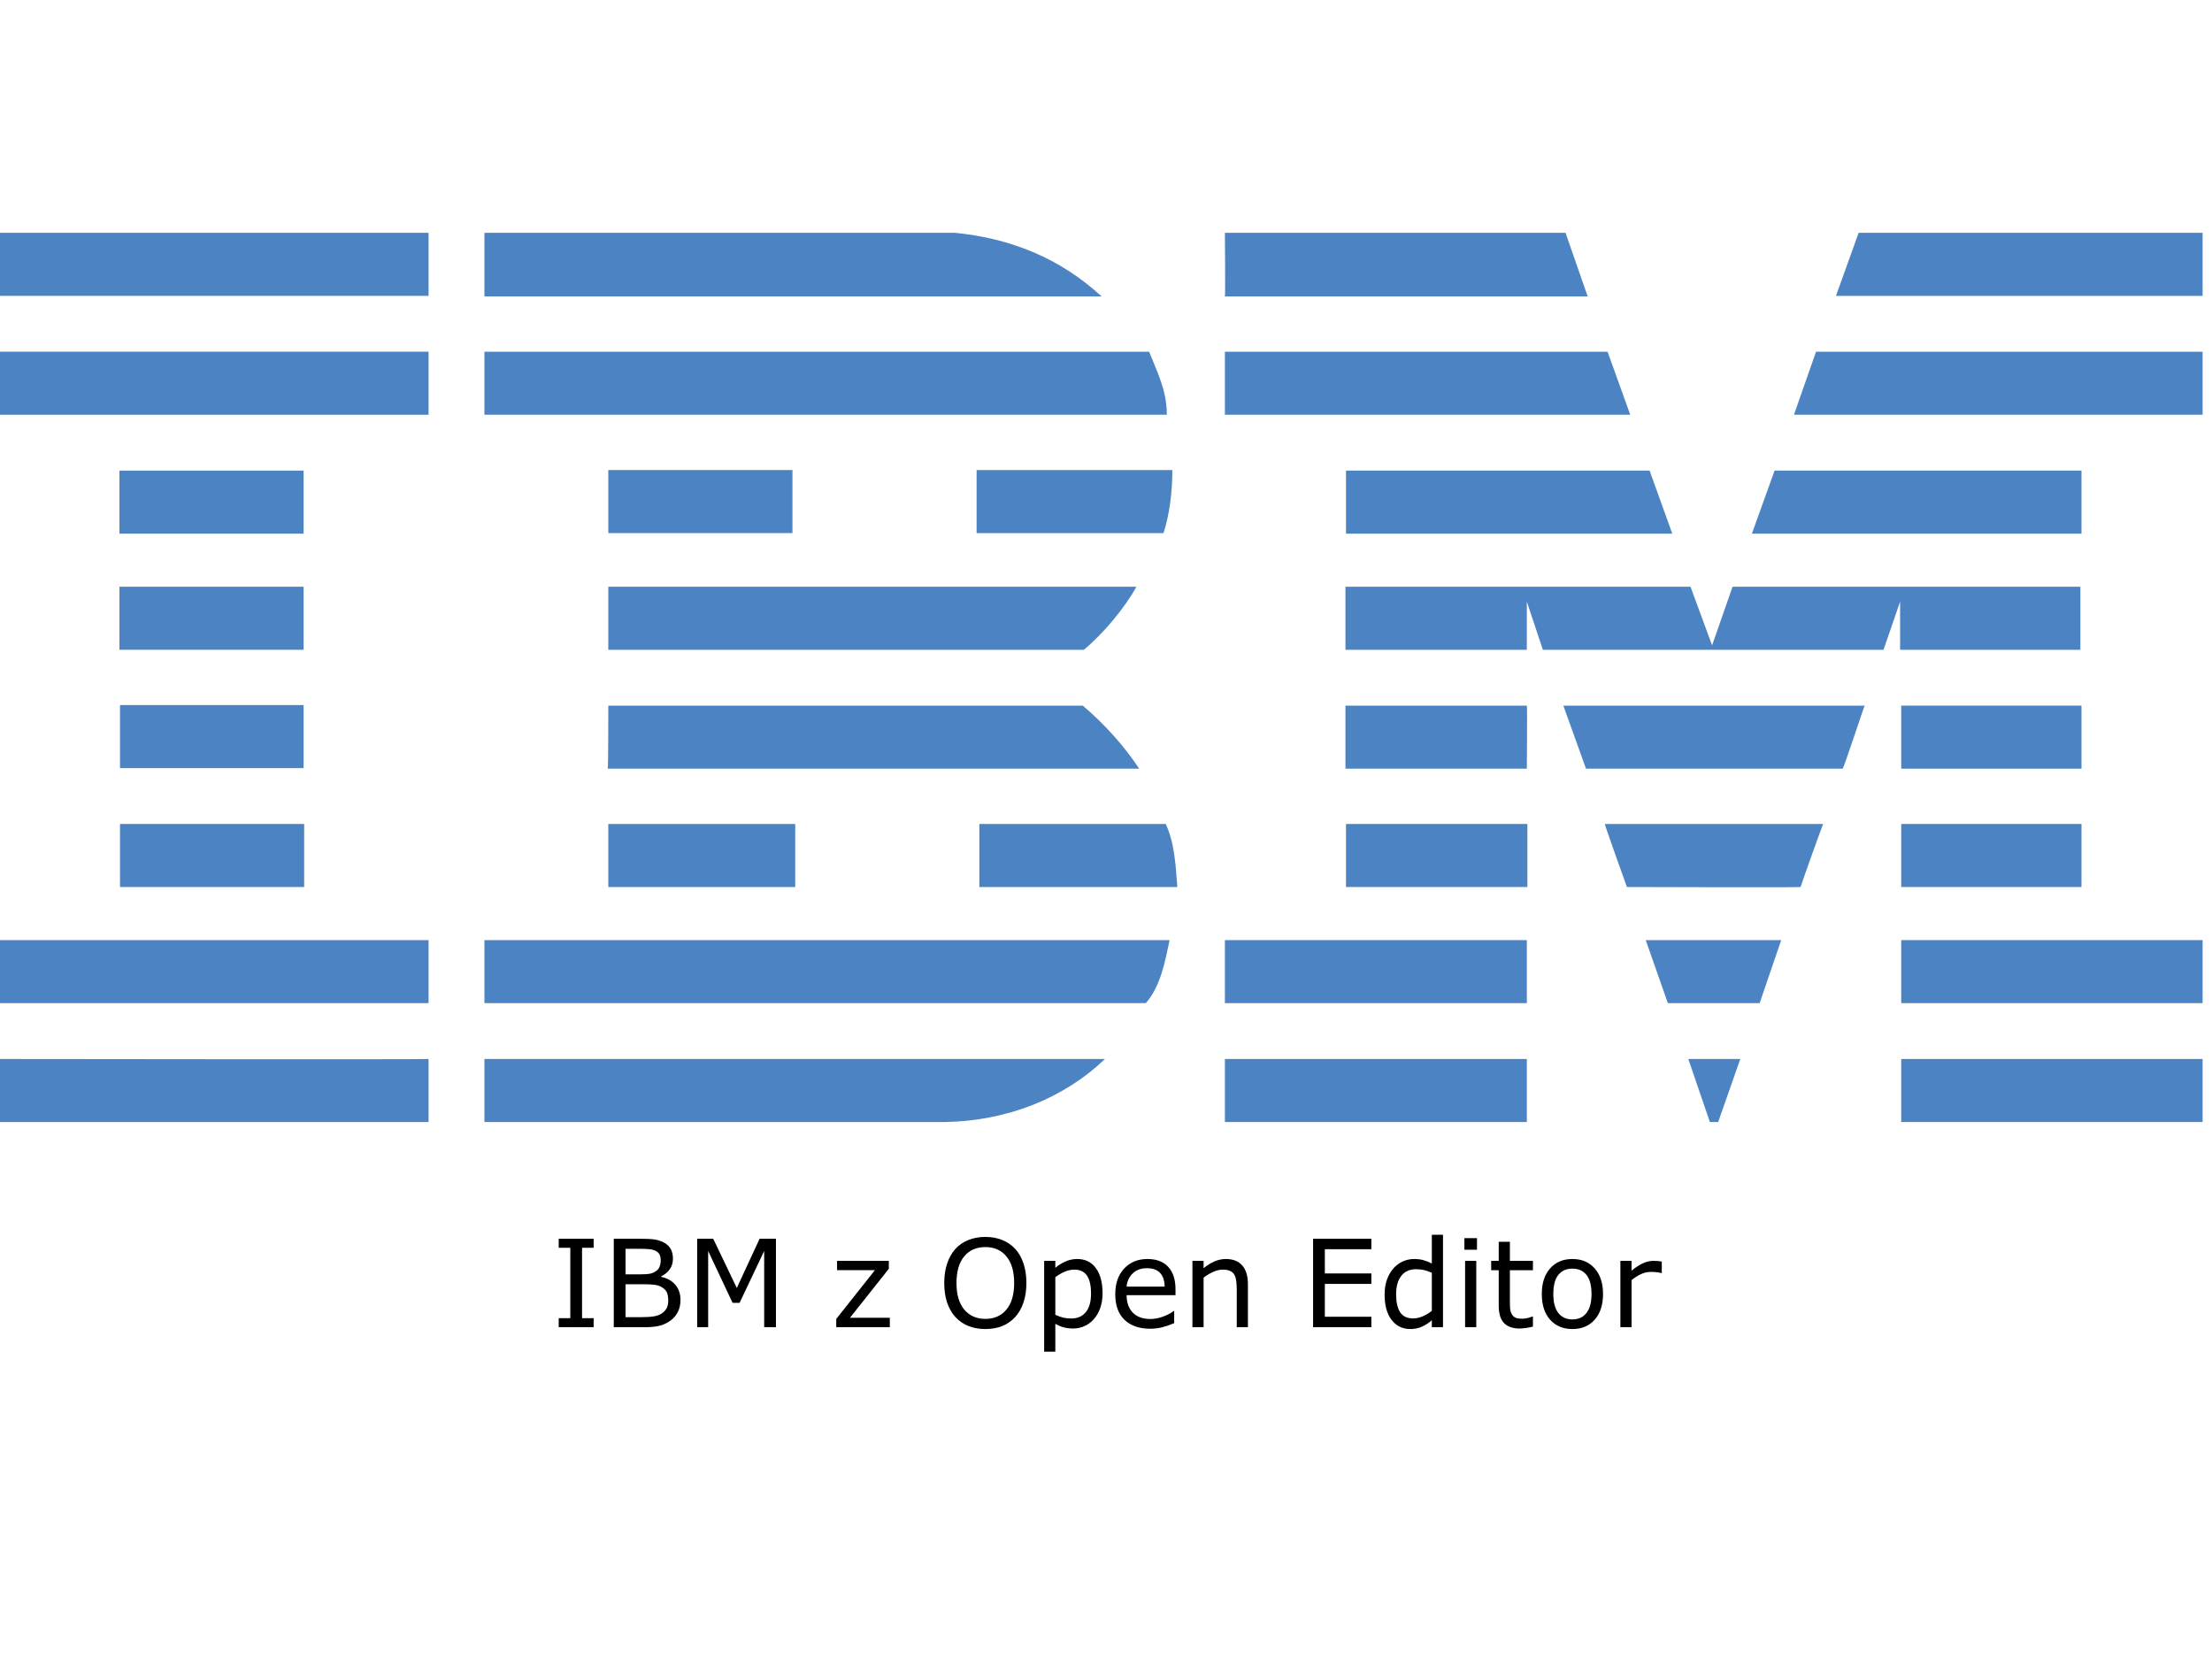
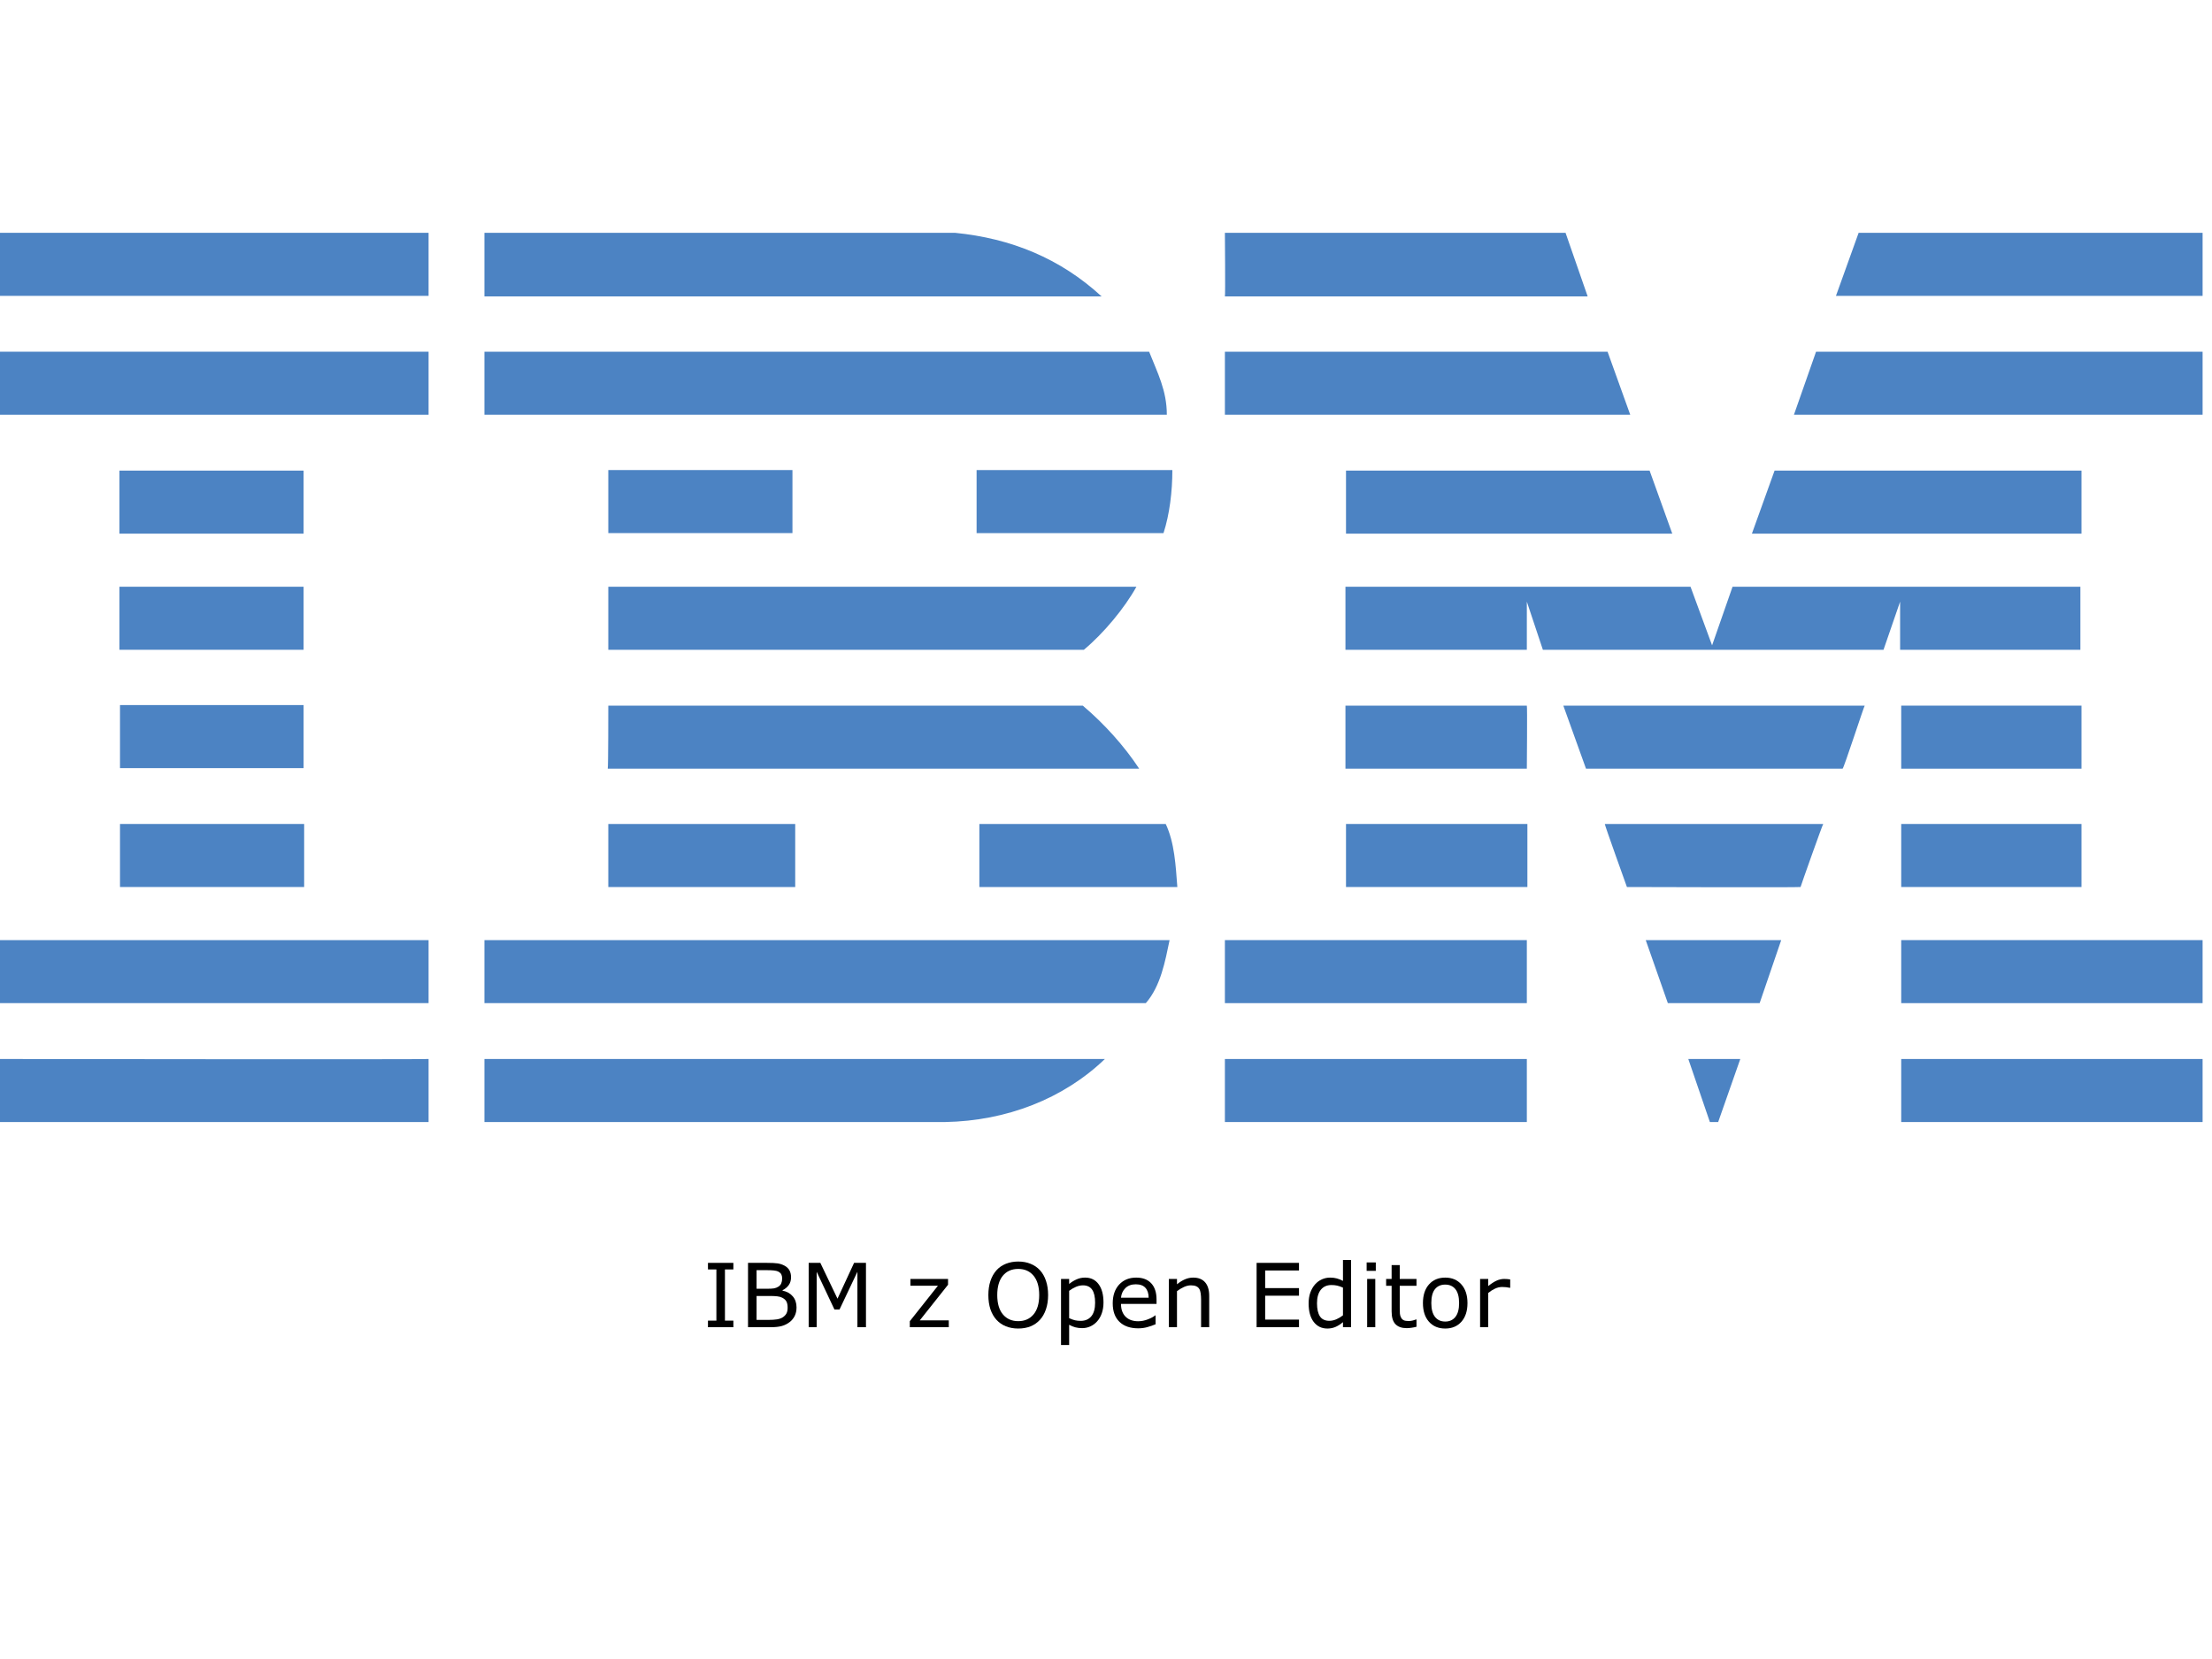
<svg xmlns="http://www.w3.org/2000/svg" id="Layer_1" x="0px" y="0px" viewBox="0 0 400 300" style="enable-background:new 0 0 400 245;" xml:space="preserve" version="1.1">
  <defs id="defs137" />
  <style type="text/css" id="style2"> .st0{fill:#4C83C3;} </style>
  <g id="g130">
    <path id="polygon4" class="st0" style="fill:#4c83c3" d="m 336.1,42.1 h 62.2 V 53.5 H 332 Z" />
    <path class="st0" d="m 221.5,42.1 h 61.6 l 4,11.5 c 0,0 -65.6,0 -65.6,0 0.1,-0.1 0,-11.5 0,-11.5 z" id="path6" />
    <path class="st0" d="m 172.7,42.1 c 10.1,1 19,4.6 26.5,11.5 0,0 -111.6,0 -111.6,0 0,0 0,-11.5 0,-11.5 z" id="path8" />
    <g id="g14">
      <path id="rect10" class="st0" style="fill:#4c83c3" d="m 0,42.1 h 77.5 v 11.4 H 0 Z" />
      <path class="st0" d="M 38.8,47.8" id="path12" />
    </g>
    <path class="st0" d="m 398.3,75 h -73.9 c 0,0 4,-11.4 4,-11.4 h 69.9 z" id="path16" />
    <path id="polygon18" class="st0" style="fill:#4c83c3" d="m 221.5,63.6 h 69.2 l 4.1,11.4 h -73.3 z" />
    <path class="st0" d="m 207.8,63.6 c 1.5,3.8 3.2,7 3.2,11.4 H 87.6 V 63.6 Z" id="path20" />
    <g id="g26">
      <path id="rect22" class="st0" style="fill:#4c83c3" d="m 0,63.6 h 77.5 v 11.4 H 0 Z" />
      <path class="st0" d="M 38.8,69.3" id="path24" />
    </g>
    <path id="polygon28" class="st0" style="fill:#4c83c3" d="m 376.4,85.1 v 11.4 h -59.6 l 4.1,-11.4 z" />
    <path id="polygon30" class="st0" style="fill:#4c83c3" d="M 243.4,96.5 V 85.1 h 54.9 l 4.1,11.4 z" />
    <path class="st0" d="m 212,85 c 0,3.9 -0.5,8 -1.6,11.4 H 176.6 V 85 Z" id="path32" />
    <g id="g38">
      <path id="rect34" class="st0" style="fill:#4c83c3" d="m 21.6,85.1 h 33.3 v 11.4 H 21.6 Z" />
      <path class="st0" d="M 38.3,90.8" id="path36" />
    </g>
    <g id="g44">
      <path id="rect40" class="st0" style="fill:#4c83c3" d="m 110,85 h 33.3 V 96.4 H 110 Z" />
      <path class="st0" d="M 126.6,90.8" id="path42" />
    </g>
    <path class="st0" d="m 276.1,108.8 c 0,0 0,8.7 0,8.7 h -32.8 v -11.4 h 62.4 l 3.9,10.6 c 0,0 3.7,-10.6 3.7,-10.6 h 62.9 v 11.4 h -32.6 c 0,0 0,-8.7 0,-8.7 l -3,8.7 H 279 Z" id="path46" />
    <path class="st0" d="m 110,106.1 h 95.5 v 0 c -2.1,3.8 -5.9,8.4 -9.5,11.4 0,0 -86,0 -86,0 0,0 0,-11.4 0,-11.4 z" id="path48" />
    <g id="g54">
      <path id="rect50" class="st0" style="fill:#4c83c3" d="m 21.6,106.1 h 33.3 v 11.4 H 21.6 Z" />
      <path class="st0" d="M 38.3,111.8" id="path52" />
    </g>
    <g id="g60">
      <path id="rect56" class="st0" style="fill:#4c83c3" d="m 343.8,127.6 h 32.6 V 139 h -32.6 z" />
      <path class="st0" d="M 360.1,133.3" id="path58" />
    </g>
    <path class="st0" d="M 276.1,127.6 H 243.3 V 139 c 0,0 32.8,0 32.8,0 0,-0.1 0.1,-11.4 0,-11.4 z" id="path62" />
    <path class="st0" d="m 337.2,127.6 c -0.1,0 -3.8,11.4 -4,11.4 h -46.4 c 0,0 -4.1,-11.4 -4.1,-11.4 z" id="path64" />
    <path class="st0" d="m 110,127.6 h 85.8 c 3.9,3.3 7.5,7.3 10.2,11.4 0.2,0 -96.1,0 -96.1,0 0.1,-0.1 0.1,-11.4 0.1,-11.4 z" id="path66" />
    <path class="st0" d="M 54.9,138.9 V 127.5 H 21.7 c 0,0 0,11.4 0,11.4 0,0 33.2,0 33.2,0 z" id="path68" />
    <g id="g74">
      <path id="rect70" class="st0" style="fill:#4c83c3" d="m 343.8,149 h 32.6 v 11.4 h -32.6 z" />
      <path class="st0" d="M 360.1,154.7" id="path72" />
    </g>
    <g id="g80">
      <path id="rect76" class="st0" style="fill:#4c83c3" d="m 243.4,149 h 32.8 v 11.4 h -32.8 z" />
      <path class="st0" d="M 259.8,154.7" id="path78" />
    </g>
    <path class="st0" d="m 325.6,160.4 c 0,-0.1 4,-11.4 4.1,-11.4 h -39.5 c -0.1,0 4,11.4 4,11.4 0,0 31.4,0.1 31.4,0 z" id="path82" />
    <path class="st0" d="m 110,160.4 c 0,0 0,-11.4 0,-11.4 h 33.8 c 0,0 0,11.4 0,11.4 -0.1,0 -33.8,0 -33.8,0 z" id="path84" />
    <path class="st0" d="m 210.8,149 c 1.6,3.4 1.8,7.5 2.1,11.4 H 177.1 V 149 Z" id="path86" />
    <g id="g92">
      <path id="rect88" class="st0" style="fill:#4c83c3" d="M 21.7,149 H 55 v 11.4 H 21.7 Z" />
      <path class="st0" d="M 38.3,154.7" id="path90" />
    </g>
    <g id="g98">
      <path id="rect94" class="st0" style="fill:#4c83c3" d="m 343.8,170 h 54.5 v 11.4 h -54.5 z" />
      <path class="st0" d="M 371,175.7" id="path96" />
    </g>
    <g id="g104">
      <path id="rect100" class="st0" style="fill:#4c83c3" d="m 221.5,170 h 54.6 v 11.4 h -54.6 z" />
      <path class="st0" d="M 248.8,175.7" id="path102" />
    </g>
    <path id="polygon106" class="st0" style="fill:#4c83c3" d="m 297.6,170 h 24.5 l -3.9,11.4 h -16.6 z" />
    <path class="st0" d="m 0,170 v 11.4 h 77.5 c 0,0 0,-11.4 0,-11.4 0,0 -77.6,0 -77.5,0 z" id="path108" />
    <path class="st0" d="m 211.5,170 c -0.8,3.8 -1.6,8.3 -4.3,11.4 h -1 H 87.6 V 170 Z" id="path110" />
    <path id="polygon112" class="st0" style="fill:#4c83c3" d="m 305.3,191.5 h 9.4 l -4,11.4 h -1.5 z" />
    <g id="g118">
      <path id="rect114" class="st0" style="fill:#4c83c3" d="m 343.8,191.5 h 54.5 v 11.4 h -54.5 z" />
      <path class="st0" d="M 371,197.2" id="path116" />
    </g>
    <path class="st0" d="m 87.6,202.9 v -11.4 c 0,0 111.9,0 112.2,0 -7.5,7.2 -17.8,11.2 -28.9,11.4 H 87.6" id="path120" />
    <g id="g126">
      <path id="rect122" class="st0" style="fill:#4c83c3" d="m 221.5,191.5 h 54.6 v 11.4 h -54.6 z" />
      <path class="st0" d="M 248.8,197.2" id="path124" />
    </g>
    <path class="st0" d="m 77.5,191.5 c 0,0 0,11.4 0,11.4 0,0 -77.4,0 -77.5,0 0,0 0,-11.4 0,-11.4 0,0 77.4,0.1 77.5,0 z" id="path128" />
  </g>
-   <g aria-label="IBM z Open Editor" id="text132" style="font-size:22px;text-anchor:middle">
-     <path d="m 107.349,240 h -6.316 v -1.633 h 2.095 V 225.638 h -2.095 v -1.633 h 6.316 v 1.633 h -2.095 v 12.729 h 2.095 z" id="path158" />
-     <path d="m 123.054,235.08 q 0,1.192 -0.451,2.105 -0.451,0.913 -1.214,1.504 -0.902,0.709 -1.987,1.01 Q 118.327,240 116.662,240 h -5.672 v -15.995 h 4.737 q 1.751,0 2.621,0.129 0.87,0.129 1.665,0.537 0.881,0.462 1.278,1.192 0.397,0.72 0.397,1.729 0,1.139 -0.58,1.944 -0.58,0.795 -1.547,1.278 v 0.086 q 1.622,0.333 2.557,1.429 0.935,1.085 0.935,2.75 z m -3.577,-7.208 q 0,-0.58 -0.193,-0.978 -0.193,-0.397 -0.623,-0.645 -0.505,-0.29 -1.225,-0.354 -0.72,-0.075 -1.783,-0.075 h -2.535 v 4.619 h 2.75 q 0.999,0 1.59,-0.097 0.591,-0.107 1.096,-0.43 0.505,-0.322 0.709,-0.827 0.215,-0.516 0.215,-1.214 z m 1.364,7.294 q 0,-0.967 -0.29,-1.536 -0.29,-0.569 -1.053,-0.967 -0.516,-0.269 -1.257,-0.344 -0.73,-0.086 -1.783,-0.086 h -3.341 v 5.951 h 2.814 q 1.396,0 2.288,-0.14 0.892,-0.15 1.461,-0.537 0.602,-0.419 0.881,-0.956 0.279,-0.537 0.279,-1.386 z" id="path160" />
-     <path d="m 140.316,240 h -2.127 v -13.782 l -4.447,9.378 h -1.268 l -4.415,-9.378 V 240 h -1.987 v -15.995 h 2.9 l 4.265,8.905 4.125,-8.905 h 2.954 z" id="path162" />
-     <path d="m 160.909,240 h -9.689 v -1.493 l 6.993,-8.819 h -6.843 v -1.687 h 9.356 v 1.439 l -7.025,8.852 h 7.208 z" id="path164" />
-     <path d="m 183.586,225.842 q 0.978,1.074 1.493,2.632 0.526,1.558 0.526,3.534 0,1.977 -0.537,3.545 -0.526,1.558 -1.482,2.6 -0.988,1.085 -2.342,1.633 -1.343,0.548 -3.072,0.548 -1.687,0 -3.072,-0.559 -1.375,-0.559 -2.342,-1.622 -0.967,-1.063 -1.493,-2.61 -0.516,-1.547 -0.516,-3.534 0,-1.955 0.516,-3.502 0.516,-1.558 1.504,-2.664 0.945,-1.053 2.342,-1.611 1.407,-0.559 3.062,-0.559 1.719,0 3.083,0.569 1.375,0.559 2.331,1.601 z m -0.193,6.166 q 0,-3.115 -1.396,-4.802 -1.396,-1.697 -3.813,-1.697 -2.438,0 -3.835,1.697 -1.386,1.687 -1.386,4.802 0,3.147 1.418,4.823 1.418,1.665 3.803,1.665 2.385,0 3.792,-1.665 1.418,-1.676 1.418,-4.823 z" id="path166" />
-     <path d="m 199.377,233.855 q 0,1.461 -0.419,2.675 -0.419,1.203 -1.182,2.041 -0.709,0.795 -1.676,1.235 -0.956,0.43 -2.03,0.43 -0.935,0 -1.697,-0.204 -0.752,-0.204 -1.536,-0.634 v 5.027 h -2.02 v -16.425 h 2.02 v 1.257 q 0.806,-0.677 1.805,-1.128 1.01,-0.462 2.148,-0.462 2.17,0 3.373,1.644 1.214,1.633 1.214,4.544 z m -2.084,0.054 q 0,-2.17 -0.741,-3.244 -0.741,-1.074 -2.277,-1.074 -0.87,0 -1.751,0.376 -0.881,0.376 -1.687,0.988 v 6.8 q 0.859,0.387 1.472,0.526 0.623,0.14 1.407,0.14 1.687,0 2.632,-1.139 0.945,-1.139 0.945,-3.373 z" id="path168" />
-     <path d="m 212.568,234.21 h -8.841 q 0,1.106 0.333,1.934 0.333,0.816 0.913,1.343 0.559,0.516 1.321,0.773 0.773,0.258 1.697,0.258 1.225,0 2.46,-0.483 1.246,-0.494 1.772,-0.967 h 0.107 v 2.202 q -1.021,0.43 -2.084,0.72 -1.063,0.29 -2.234,0.29 -2.986,0 -4.662,-1.611 -1.676,-1.622 -1.676,-4.598 0,-2.943 1.601,-4.673 1.611,-1.729 4.232,-1.729 2.428,0 3.738,1.418 1.321,1.418 1.321,4.028 z m -1.966,-1.547 q -0.011,-1.59 -0.806,-2.46 -0.784,-0.87 -2.396,-0.87 -1.622,0 -2.589,0.956 -0.956,0.956 -1.085,2.374 z" id="path170" />
-     <path d="m 225.663,240 h -2.02 v -6.832 q 0,-0.827 -0.097,-1.547 -0.097,-0.73 -0.354,-1.139 -0.269,-0.451 -0.773,-0.666 -0.505,-0.226 -1.311,-0.226 -0.827,0 -1.729,0.408 -0.902,0.408 -1.73,1.042 V 240 h -2.02 v -11.999 h 2.02 v 1.332 q 0.945,-0.784 1.955,-1.225 1.01,-0.44 2.073,-0.44 1.944,0 2.965,1.171 1.021,1.171 1.021,3.373 z" id="path172" />
-     <path d="m 247.985,240 h -10.538 v -15.995 h 10.538 v 1.891 h -8.411 v 4.383 h 8.411 v 1.891 h -8.411 v 5.94 h 8.411 z" id="path174" />
-     <path d="m 260.94,240 h -2.02 v -1.257 q -0.87,0.752 -1.815,1.171 -0.945,0.419 -2.052,0.419 -2.148,0 -3.416,-1.654 -1.257,-1.654 -1.257,-4.587 0,-1.525 0.43,-2.718 0.44,-1.192 1.182,-2.03 0.73,-0.816 1.697,-1.246 0.978,-0.43 2.02,-0.43 0.945,0 1.676,0.204 0.73,0.193 1.536,0.612 v -5.199 h 2.02 z m -2.02,-2.954 v -6.886 q -0.816,-0.365 -1.461,-0.505 -0.645,-0.14 -1.407,-0.14 -1.697,0 -2.643,1.182 -0.945,1.182 -0.945,3.352 0,2.138 0.73,3.255 0.73,1.106 2.342,1.106 0.859,0 1.74,-0.376 0.881,-0.387 1.644,-0.988 z" id="path176" />
-     <path d="m 267.085,225.992 h -2.277 v -2.095 h 2.277 z M 266.956,240 h -2.02 v -11.999 h 2.02 z" id="path178" />
-     <path d="m 277.204,239.893 q -0.569,0.15 -1.246,0.247 -0.666,0.097 -1.192,0.097 -1.837,0 -2.793,-0.988 -0.956,-0.988 -0.956,-3.169 v -6.381 h -1.364 v -1.697 h 1.364 v -3.448 h 2.02 v 3.448 h 4.168 v 1.697 h -4.168 v 5.468 q 0,0.945 0.043,1.482 0.043,0.526 0.301,0.988 0.236,0.43 0.645,0.634 0.419,0.193 1.268,0.193 0.494,0 1.031,-0.14 0.537,-0.15 0.773,-0.247 h 0.107 z" id="path180" />
-     <path d="m 289.88,234.006 q 0,2.933 -1.504,4.63 -1.504,1.697 -4.028,1.697 -2.546,0 -4.05,-1.697 -1.493,-1.697 -1.493,-4.63 0,-2.933 1.493,-4.63 1.504,-1.708 4.05,-1.708 2.524,0 4.028,1.708 1.504,1.697 1.504,4.63 z m -2.084,0 q 0,-2.331 -0.913,-3.459 -0.913,-1.139 -2.535,-1.139 -1.644,0 -2.557,1.139 -0.902,1.128 -0.902,3.459 0,2.256 0.913,3.427 0.913,1.16 2.546,1.16 1.611,0 2.524,-1.149 0.924,-1.16 0.924,-3.438 z" id="path182" />
-     <path d="m 300.504,230.203 h -0.107 q -0.451,-0.107 -0.881,-0.15 -0.419,-0.054 -0.999,-0.054 -0.935,0 -1.805,0.419 -0.87,0.408 -1.676,1.063 V 240 h -2.02 v -11.999 h 2.02 v 1.772 q 1.203,-0.967 2.116,-1.364 0.924,-0.408 1.88,-0.408 0.526,0 0.763,0.032 0.236,0.021 0.709,0.097 z" id="path184" />
+   <g aria-label="IBM z Open Editor" id="text132" style="font-size:16px;text-anchor:middle">
+     <path d="m 132.617,240 h -4.594 v -1.188 h 1.523 v -9.258 h -1.523 v -1.188 h 4.594 v 1.188 h -1.523 v 9.258 h 1.523 z" id="path158" />
+     <path d="m 144.039,236.422 q 0,0.867 -0.328,1.531 -0.328,0.664 -0.883,1.094 -0.656,0.516 -1.445,0.734 Q 140.602,240 139.391,240 h -4.125 v -11.633 h 3.445 q 1.273,0 1.906,0.094 0.633,0.094 1.211,0.391 0.641,0.336 0.93,0.867 0.289,0.523 0.289,1.258 0,0.828 -0.422,1.414 -0.422,0.578 -1.125,0.93 v 0.062 q 1.18,0.242 1.859,1.039 0.68,0.789 0.68,2 z m -2.602,-5.242 q 0,-0.422 -0.141,-0.711 -0.141,-0.289 -0.453,-0.469 -0.367,-0.211 -0.891,-0.258 -0.523,-0.055 -1.297,-0.055 h -1.844 v 3.359 h 2 q 0.727,0 1.156,-0.07 0.43,-0.078 0.797,-0.312 0.367,-0.234 0.516,-0.602 0.156,-0.375 0.156,-0.883 z m 0.992,5.305 q 0,-0.703 -0.211,-1.117 -0.211,-0.414 -0.766,-0.703 -0.375,-0.195 -0.914,-0.25 -0.531,-0.062 -1.297,-0.062 h -2.43 v 4.328 h 2.047 q 1.016,0 1.664,-0.102 0.648,-0.109 1.062,-0.391 0.438,-0.305 0.641,-0.695 0.203,-0.391 0.203,-1.008 z" id="path160" />
+     <path d="m 156.594,240 h -1.547 v -10.023 l -3.234,6.82 h -0.922 l -3.211,-6.82 V 240 h -1.445 v -11.633 h 2.109 l 3.102,6.477 3,-6.477 h 2.148 z" id="path162" />
+     <path d="m 171.57,240 h -7.047 v -1.086 L 169.609,232.5 h -4.977 v -1.227 h 6.805 v 1.047 l -5.109,6.438 h 5.242 z" id="path164" />
+     <path d="m 188.062,229.703 q 0.711,0.781 1.086,1.914 0.383,1.133 0.383,2.57 0,1.438 -0.391,2.578 -0.383,1.133 -1.078,1.891 -0.719,0.789 -1.703,1.188 -0.977,0.398 -2.234,0.398 -1.227,0 -2.234,-0.406 -1,-0.406 -1.703,-1.18 -0.703,-0.773 -1.086,-1.898 -0.375,-1.125 -0.375,-2.57 0,-1.422 0.375,-2.547 0.375,-1.133 1.094,-1.938 0.688,-0.766 1.703,-1.172 1.023,-0.406 2.227,-0.406 1.25,0 2.242,0.414 1,0.406 1.695,1.164 z m -0.141,4.484 q 0,-2.266 -1.016,-3.492 -1.016,-1.234 -2.773,-1.234 -1.773,0 -2.789,1.234 -1.008,1.227 -1.008,3.492 0,2.289 1.031,3.508 1.031,1.211 2.766,1.211 1.734,0 2.758,-1.211 1.031,-1.219 1.031,-3.508 z" id="path166" />
+     <path d="m 199.547,235.531 q 0,1.062 -0.305,1.945 -0.305,0.875 -0.859,1.484 -0.516,0.578 -1.219,0.898 -0.695,0.312 -1.477,0.312 -0.68,0 -1.234,-0.148 -0.547,-0.148 -1.117,-0.461 v 3.656 h -1.469 v -11.945 h 1.469 v 0.914 q 0.586,-0.492 1.312,-0.82 0.734,-0.336 1.562,-0.336 1.578,0 2.453,1.195 0.883,1.188 0.883,3.305 z m -1.516,0.039 q 0,-1.578 -0.539,-2.359 -0.539,-0.781 -1.656,-0.781 -0.633,0 -1.273,0.273 -0.641,0.273 -1.227,0.719 v 4.945 q 0.625,0.281 1.07,0.383 0.453,0.102 1.023,0.102 1.227,0 1.914,-0.828 0.688,-0.828 0.688,-2.453 z" id="path168" />
+     <path d="m 209.141,235.789 h -6.43 q 0,0.805 0.242,1.406 0.242,0.594 0.664,0.977 0.406,0.375 0.961,0.562 0.562,0.188 1.234,0.188 0.891,0 1.789,-0.352 0.906,-0.359 1.289,-0.703 h 0.078 v 1.602 q -0.742,0.312 -1.516,0.523 -0.773,0.211 -1.625,0.211 -2.172,0 -3.391,-1.172 -1.219,-1.18 -1.219,-3.344 0,-2.141 1.164,-3.398 1.172,-1.258 3.078,-1.258 1.766,0 2.719,1.031 0.961,1.031 0.961,2.93 z m -1.43,-1.125 q -0.008,-1.156 -0.586,-1.789 -0.57,-0.633 -1.742,-0.633 -1.18,0 -1.883,0.695 -0.695,0.695 -0.789,1.727 z" id="path170" />
+     <path d="m 218.664,240 h -1.469 v -4.969 q 0,-0.602 -0.07,-1.125 -0.07,-0.531 -0.258,-0.828 -0.195,-0.328 -0.562,-0.484 -0.367,-0.164 -0.953,-0.164 -0.602,0 -1.258,0.297 -0.656,0.297 -1.258,0.758 V 240 h -1.469 v -8.727 h 1.469 v 0.969 q 0.688,-0.57 1.422,-0.891 0.734,-0.32 1.508,-0.32 1.414,0 2.156,0.852 0.742,0.852 0.742,2.453 z" id="path172" />
+     <path d="m 234.898,240 h -7.664 v -11.633 h 7.664 v 1.375 h -6.117 v 3.188 h 6.117 v 1.375 h -6.117 v 4.32 h 6.117 z" id="path174" />
+     <path d="m 244.32,240 h -1.469 v -0.914 q -0.633,0.547 -1.32,0.852 -0.688,0.305 -1.492,0.305 -1.562,0 -2.484,-1.203 -0.914,-1.203 -0.914,-3.336 0,-1.109 0.312,-1.977 0.32,-0.867 0.859,-1.477 0.531,-0.594 1.234,-0.906 0.711,-0.312 1.469,-0.312 0.688,0 1.219,0.148 0.531,0.141 1.117,0.445 v -3.781 h 1.469 z m -1.469,-2.148 v -5.008 q -0.594,-0.266 -1.062,-0.367 -0.469,-0.102 -1.023,-0.102 -1.234,0 -1.922,0.859 -0.688,0.859 -0.688,2.438 0,1.555 0.531,2.367 0.531,0.805 1.703,0.805 0.625,0 1.266,-0.273 0.641,-0.281 1.195,-0.719 z" id="path176" />
+     <path d="m 248.789,229.812 h -1.656 v -1.523 h 1.656 z M 248.695,240 h -1.469 v -8.727 h 1.469 z" id="path178" />
+     <path d="m 256.148,239.922 q -0.414,0.109 -0.906,0.18 -0.484,0.07 -0.867,0.07 -1.336,0 -2.031,-0.719 -0.695,-0.719 -0.695,-2.305 v -4.641 h -0.992 v -1.234 h 0.992 v -2.508 h 1.469 v 2.508 h 3.031 v 1.234 h -3.031 v 3.977 q 0,0.688 0.031,1.078 0.031,0.383 0.219,0.719 0.172,0.312 0.469,0.461 0.305,0.141 0.922,0.141 0.359,0 0.75,-0.102 0.391,-0.109 0.562,-0.18 h 0.078 z" id="path180" />
+     <path d="m 265.367,235.641 q 0,2.133 -1.094,3.367 -1.094,1.234 -2.93,1.234 -1.852,0 -2.945,-1.234 -1.086,-1.234 -1.086,-3.367 0,-2.133 1.086,-3.367 1.094,-1.242 2.945,-1.242 1.836,0 2.93,1.242 1.094,1.234 1.094,3.367 z m -1.516,0 q 0,-1.695 -0.664,-2.516 -0.664,-0.828 -1.844,-0.828 -1.195,0 -1.859,0.828 -0.656,0.82 -0.656,2.516 0,1.641 0.664,2.492 0.664,0.844 1.852,0.844 1.172,0 1.836,-0.836 0.672,-0.844 0.672,-2.5 z" id="path182" />
+     <path d="m 273.094,232.875 h -0.078 q -0.328,-0.078 -0.641,-0.109 -0.305,-0.039 -0.727,-0.039 -0.68,0 -1.312,0.305 -0.633,0.297 -1.219,0.773 V 240 h -1.469 v -8.727 h 1.469 v 1.289 q 0.875,-0.703 1.539,-0.992 0.672,-0.297 1.367,-0.297 0.383,0 0.555,0.023 0.172,0.016 0.516,0.07 z" id="path184" />
  </g>
</svg>
